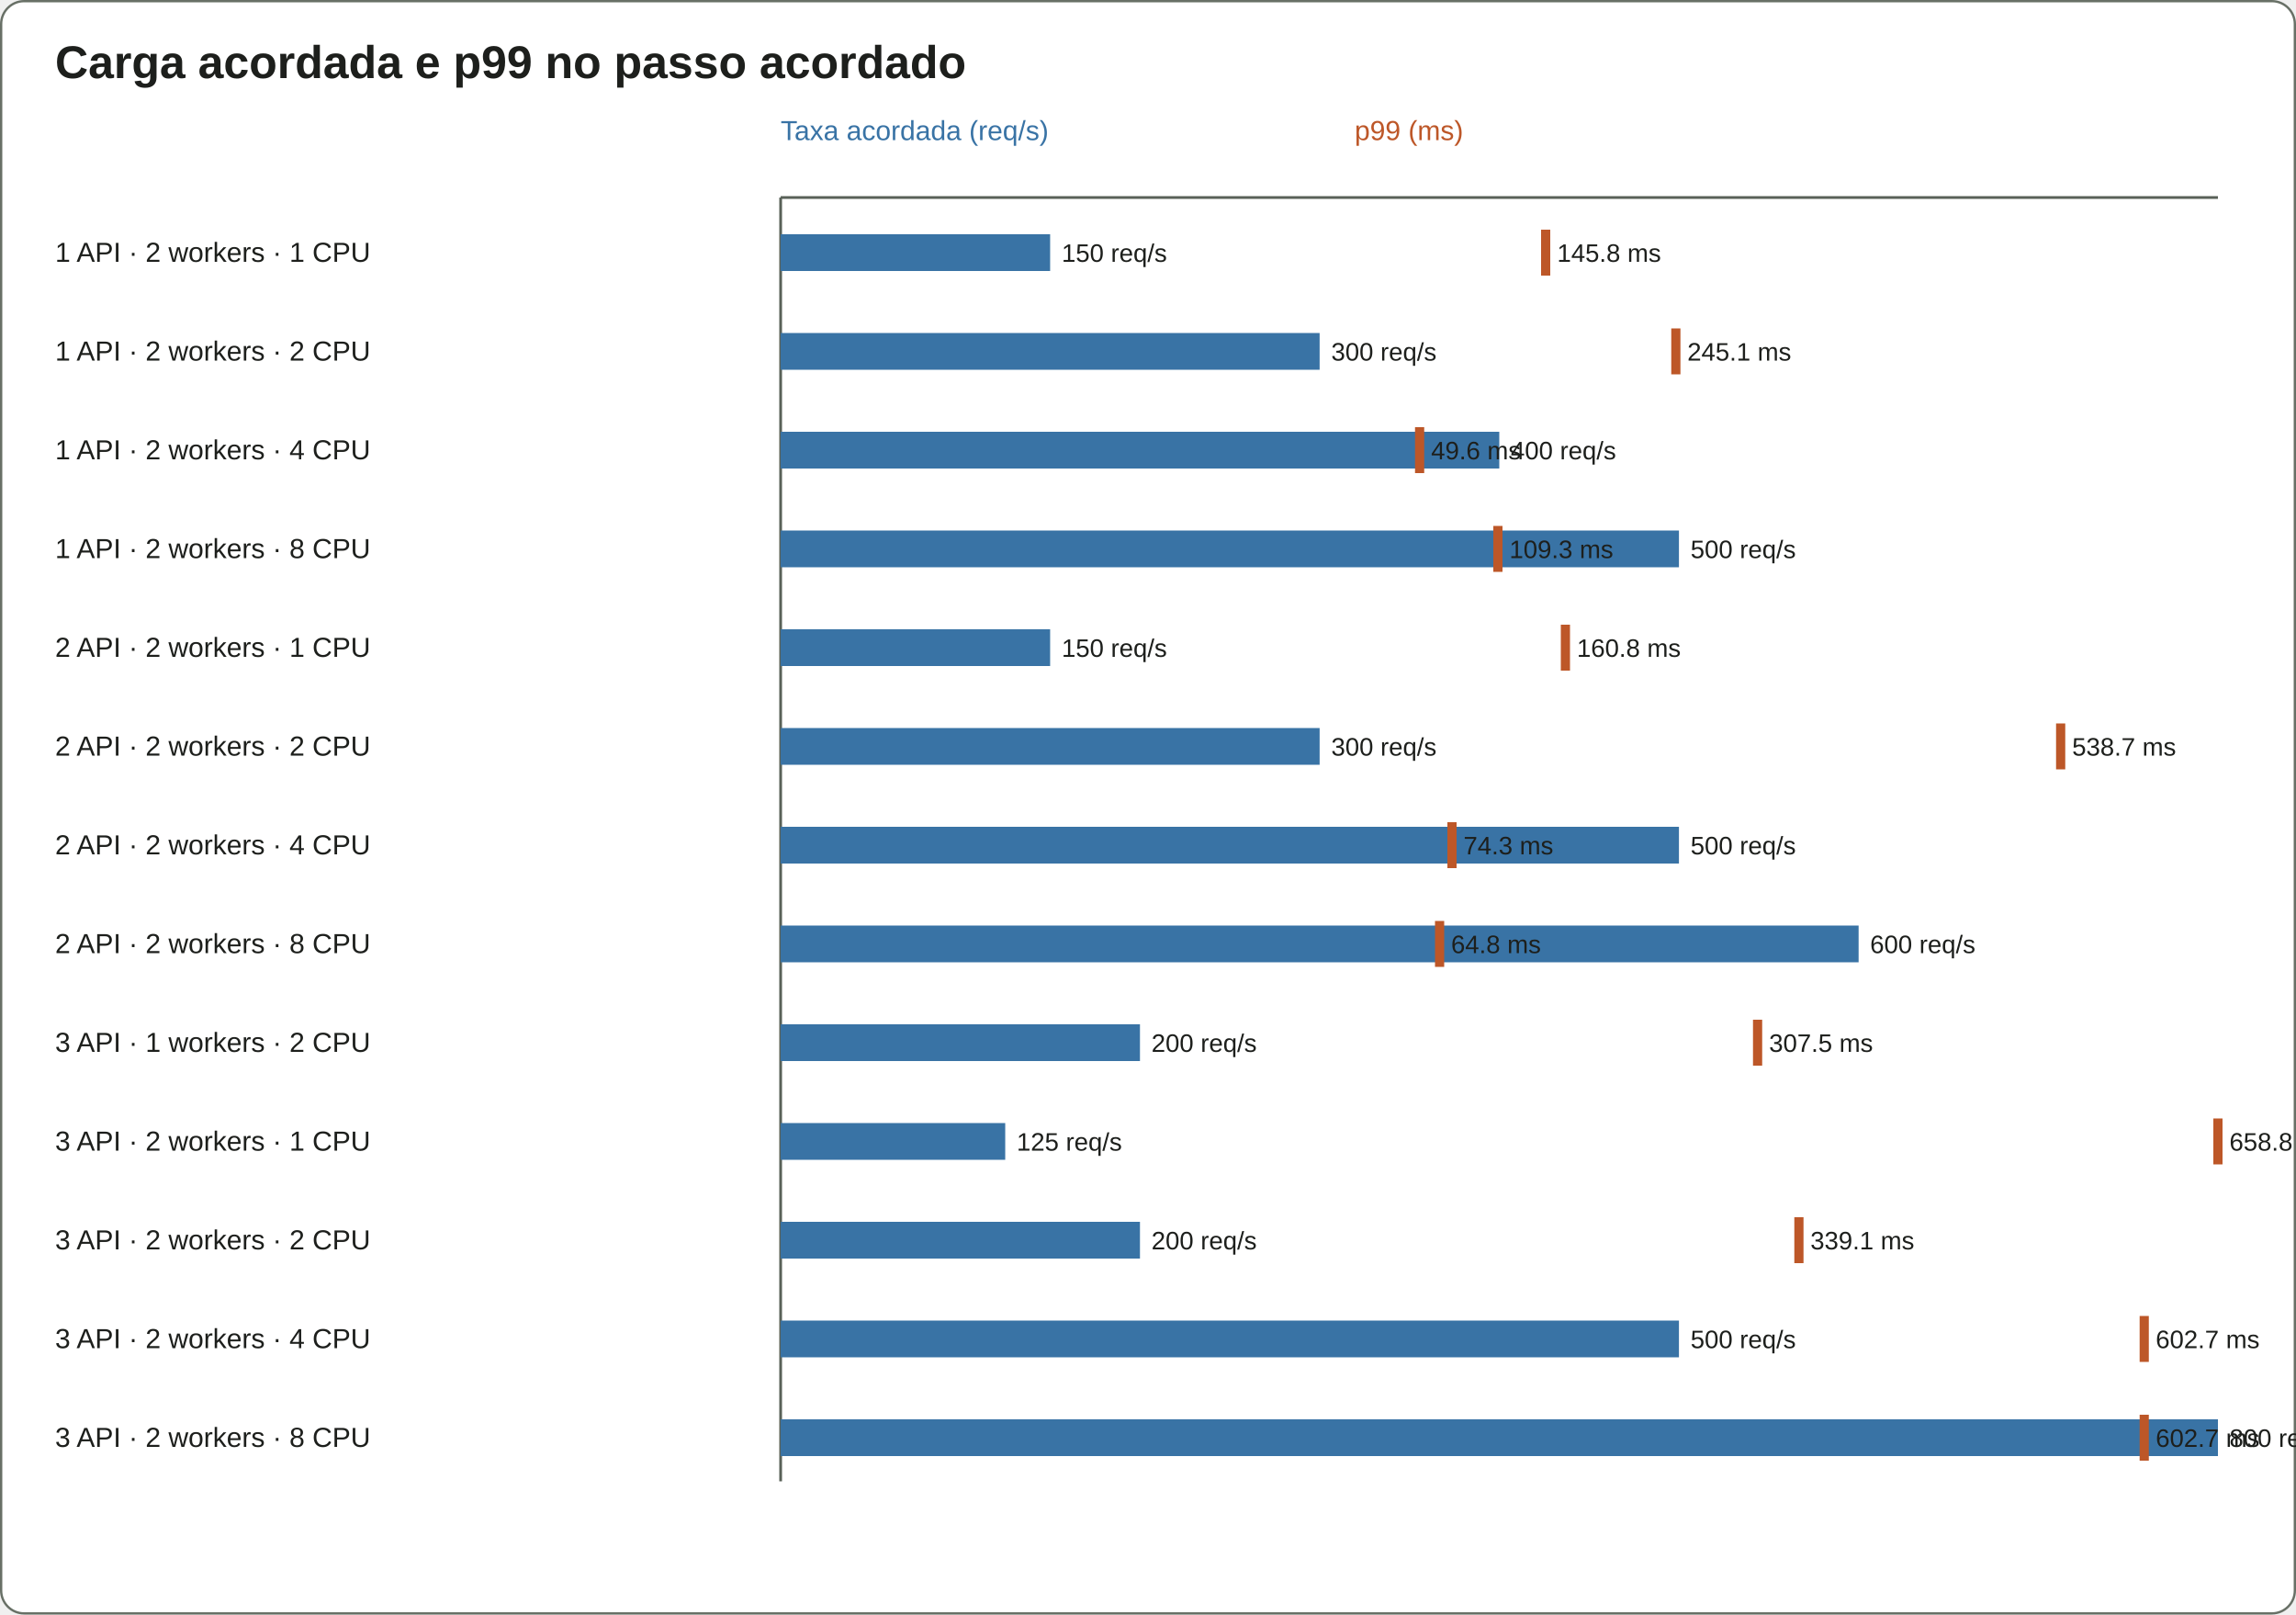
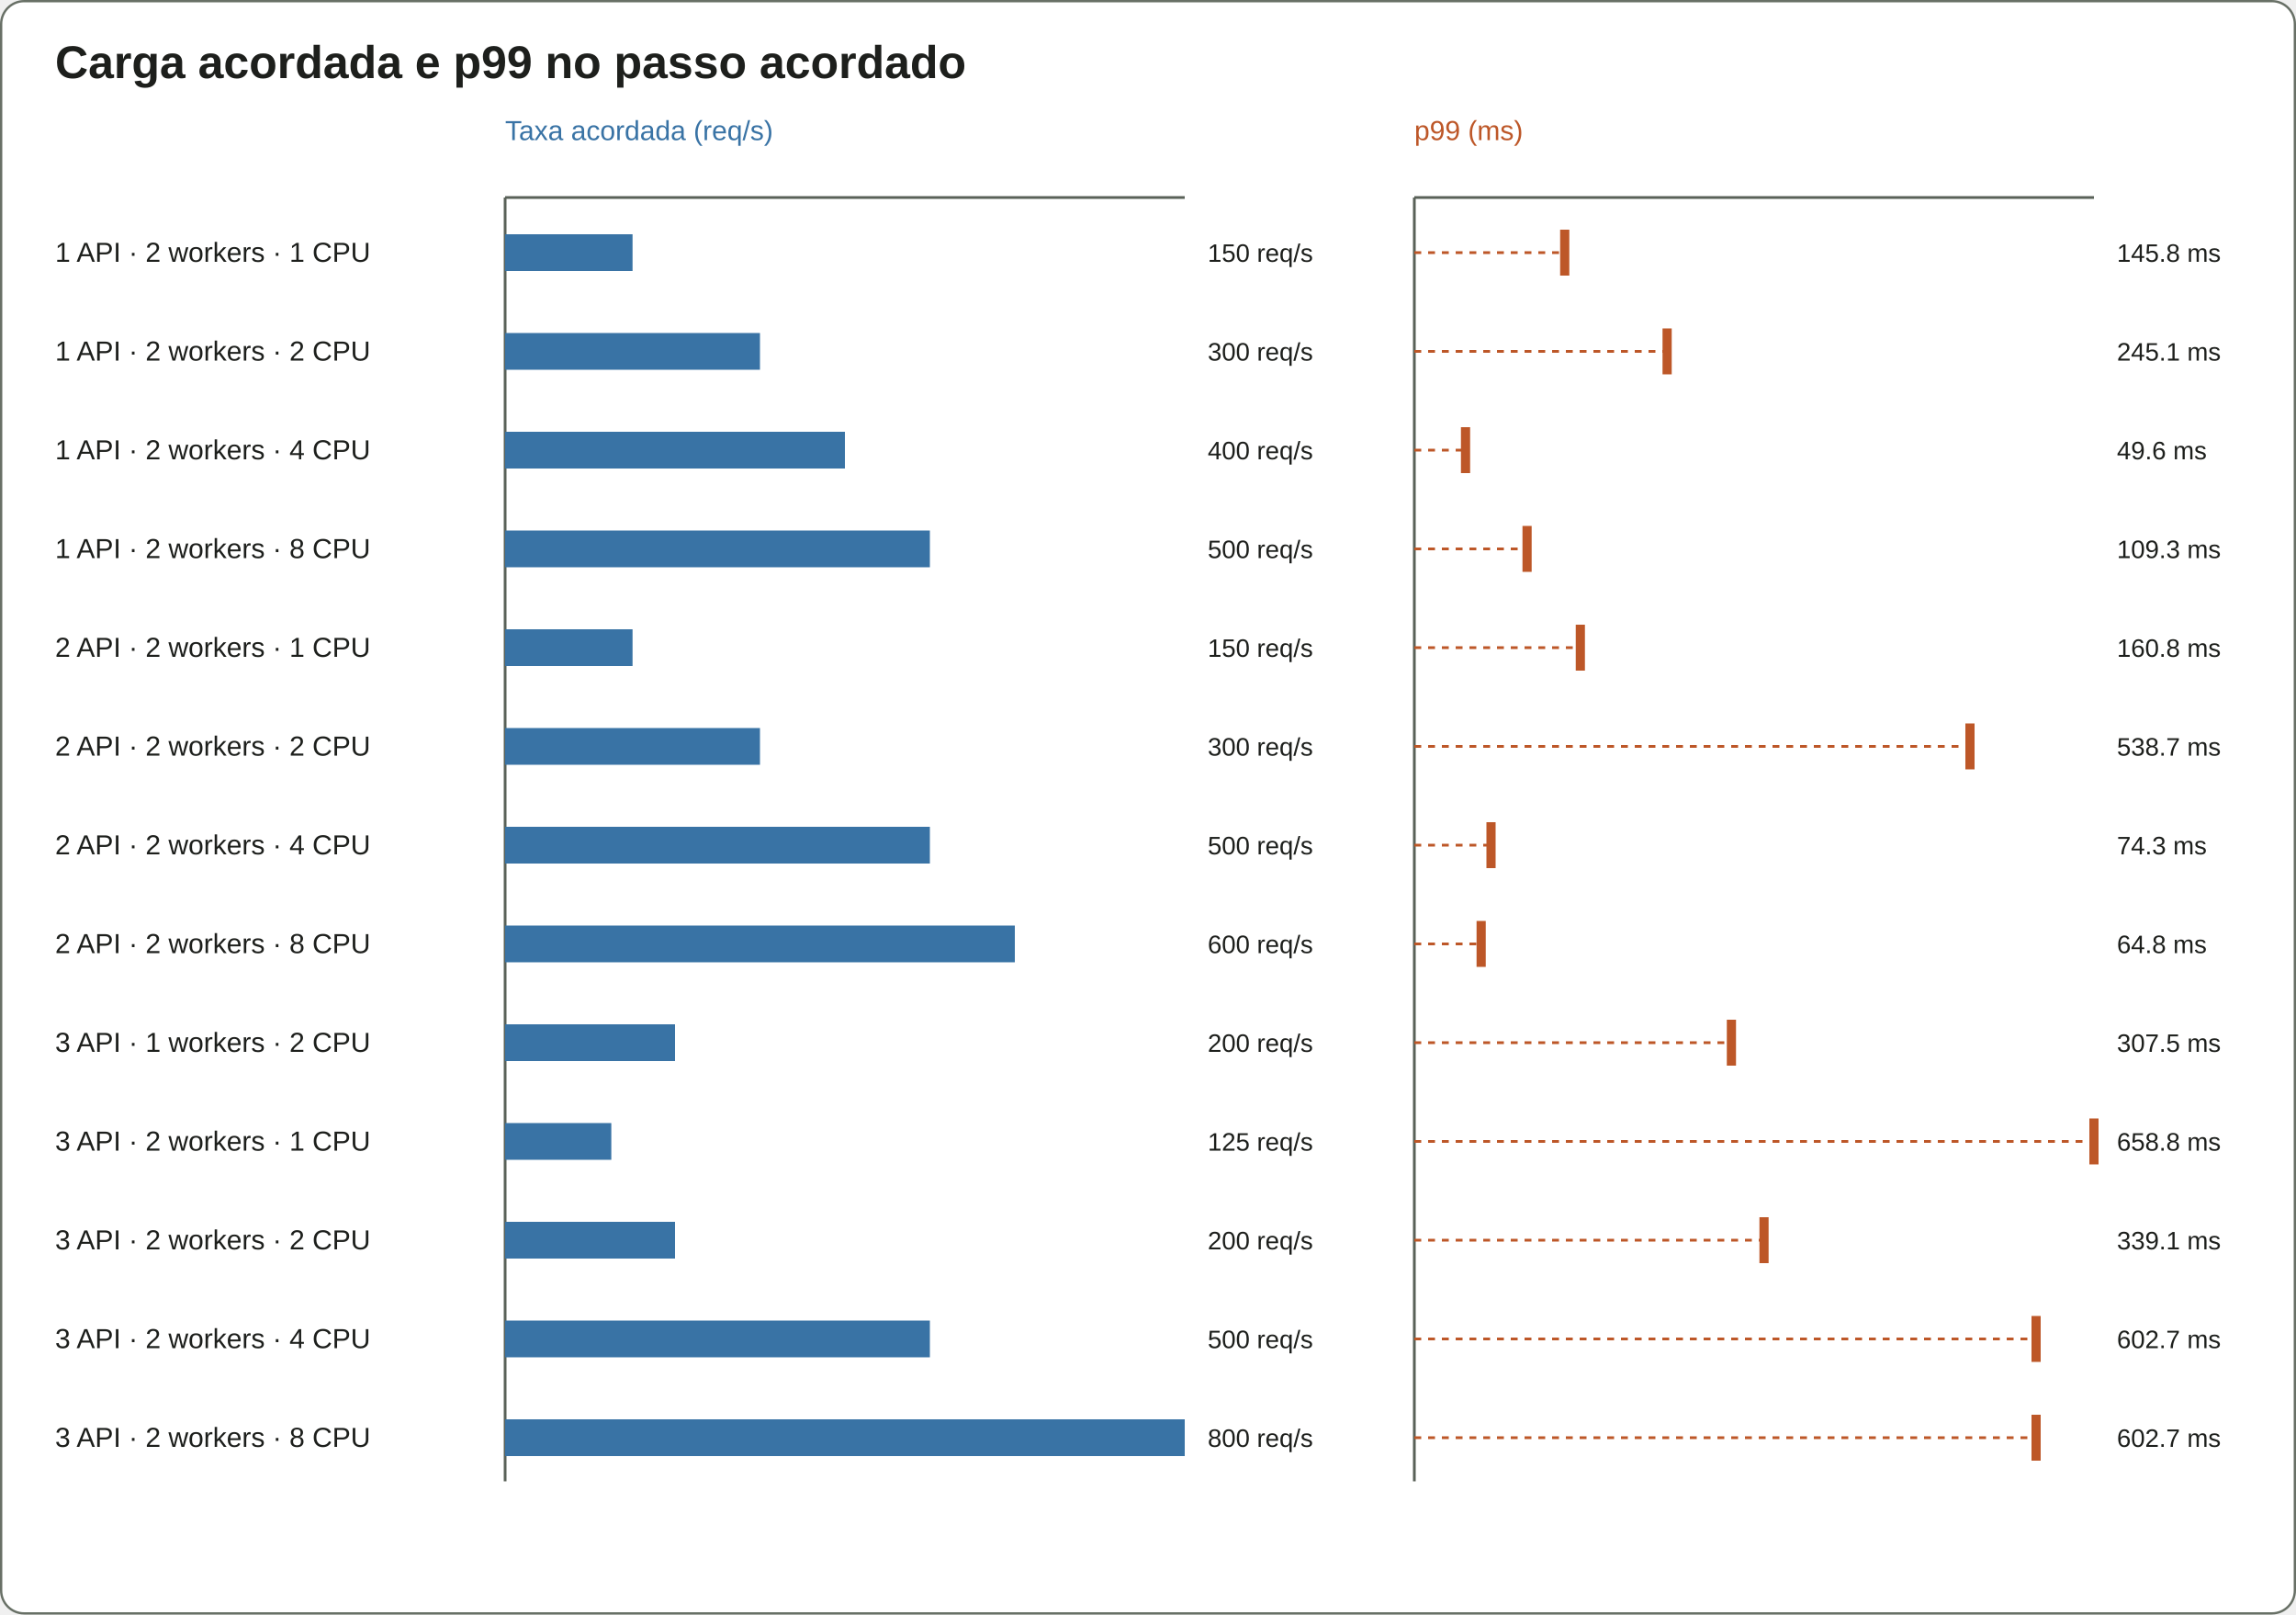
<svg xmlns="http://www.w3.org/2000/svg" width="1000" height="703" viewBox="0 0 1000 703" role="img" aria-label="Carga acordada e p99 no passo acordado" font-family="Arial, Helvetica, sans-serif">
  <rect x="0.5" y="0.5" width="999" height="702" rx="10" fill="#ffffff" stroke="#687066" />
  <text x="24" y="34" font-size="20" font-weight="700" fill="#1d1f1c">Carga acordada e p99 no passo acordado</text>
-   <text x="340.0" y="61.0" text-anchor="start" font-size="12" fill="#3973a5">Taxa acordada (req/s)</text>
-   <text x="590.0" y="61.0" text-anchor="start" font-size="12" fill="#bd5728">p99 (ms)</text>
-   <path d="M 340 86 H 966 M 340 86 V 645" fill="none" stroke="#596158" stroke-width="1.2" />
+   <text x="220.0" y="61.0" text-anchor="start" font-size="12" fill="#3973a5">Taxa acordada (req/s)</text>
+   <text x="616.0" y="61.0" text-anchor="start" font-size="12" fill="#bd5728">p99 (ms)</text>
+   <path d="M 220 86 H 516 M 220 86 V 645" fill="none" stroke="#596158" stroke-width="1.2" />
+   <path d="M 616 86 H 912 M 616 86 V 645" fill="none" stroke="#596158" stroke-width="1.2" />
  <text x="24.0" y="114.0" text-anchor="start" font-size="12" fill="#1d1f1c">1 API · 2 workers · 1 CPU</text>
-   <rect x="340" y="102" width="117.375" height="16" fill="#3973a5" />
-   <text x="462.4" y="114.0" text-anchor="start" font-size="11" fill="#1d1f1c">150 req/s</text>
-   <path d="M 673.2 100 V 120" stroke="#bd5728" stroke-width="4" />
-   <text x="678.2" y="114.0" text-anchor="start" font-size="11" fill="#1d1f1c">145.8 ms</text>
+   <rect x="220" y="102" width="55.5" height="16" fill="#3973a5" />
+   <text x="526.0" y="114.0" text-anchor="start" font-size="11" fill="#1d1f1c">150 req/s</text>
+   <line x1="616" y1="110" x2="681.5" y2="110" stroke="#bd5728" stroke-width="1.2" stroke-dasharray="3 3" />
+   <path d="M 681.5 100 V 120" stroke="#bd5728" stroke-width="4" />
+   <text x="922.0" y="114.0" text-anchor="start" font-size="11" fill="#1d1f1c">145.8 ms</text>
  <text x="24.0" y="157.0" text-anchor="start" font-size="12" fill="#1d1f1c">1 API · 2 workers · 2 CPU</text>
-   <rect x="340" y="145" width="234.75" height="16" fill="#3973a5" />
-   <text x="579.8" y="157.0" text-anchor="start" font-size="11" fill="#1d1f1c">300 req/s</text>
-   <path d="M 729.9 143 V 163" stroke="#bd5728" stroke-width="4" />
-   <text x="734.9" y="157.0" text-anchor="start" font-size="11" fill="#1d1f1c">245.1 ms</text>
+   <rect x="220" y="145" width="111" height="16" fill="#3973a5" />
+   <text x="526.0" y="157.0" text-anchor="start" font-size="11" fill="#1d1f1c">300 req/s</text>
+   <line x1="616" y1="153" x2="726.1" y2="153" stroke="#bd5728" stroke-width="1.2" stroke-dasharray="3 3" />
+   <path d="M 726.1 143 V 163" stroke="#bd5728" stroke-width="4" />
+   <text x="922.0" y="157.0" text-anchor="start" font-size="11" fill="#1d1f1c">245.1 ms</text>
  <text x="24.0" y="200.0" text-anchor="start" font-size="12" fill="#1d1f1c">1 API · 2 workers · 4 CPU</text>
-   <rect x="340" y="188" width="313" height="16" fill="#3973a5" />
-   <text x="658.0" y="200.0" text-anchor="start" font-size="11" fill="#1d1f1c">400 req/s</text>
-   <path d="M 618.3 186 V 206" stroke="#bd5728" stroke-width="4" />
-   <text x="623.3" y="200.0" text-anchor="start" font-size="11" fill="#1d1f1c">49.6 ms</text>
+   <rect x="220" y="188" width="148" height="16" fill="#3973a5" />
+   <text x="526.0" y="200.0" text-anchor="start" font-size="11" fill="#1d1f1c">400 req/s</text>
+   <line x1="616" y1="196" x2="638.3" y2="196" stroke="#bd5728" stroke-width="1.2" stroke-dasharray="3 3" />
+   <path d="M 638.3 186 V 206" stroke="#bd5728" stroke-width="4" />
+   <text x="922.0" y="200.0" text-anchor="start" font-size="11" fill="#1d1f1c">49.6 ms</text>
  <text x="24.0" y="243.0" text-anchor="start" font-size="12" fill="#1d1f1c">1 API · 2 workers · 8 CPU</text>
-   <rect x="340" y="231" width="391.25" height="16" fill="#3973a5" />
-   <text x="736.3" y="243.0" text-anchor="start" font-size="11" fill="#1d1f1c">500 req/s</text>
-   <path d="M 652.4 229 V 249" stroke="#bd5728" stroke-width="4" />
-   <text x="657.4" y="243.0" text-anchor="start" font-size="11" fill="#1d1f1c">109.3 ms</text>
+   <rect x="220" y="231" width="185" height="16" fill="#3973a5" />
+   <text x="526.0" y="243.0" text-anchor="start" font-size="11" fill="#1d1f1c">500 req/s</text>
+   <line x1="616" y1="239" x2="665.1" y2="239" stroke="#bd5728" stroke-width="1.2" stroke-dasharray="3 3" />
+   <path d="M 665.1 229 V 249" stroke="#bd5728" stroke-width="4" />
+   <text x="922.0" y="243.0" text-anchor="start" font-size="11" fill="#1d1f1c">109.3 ms</text>
  <text x="24.0" y="286.0" text-anchor="start" font-size="12" fill="#1d1f1c">2 API · 2 workers · 1 CPU</text>
-   <rect x="340" y="274" width="117.375" height="16" fill="#3973a5" />
-   <text x="462.4" y="286.0" text-anchor="start" font-size="11" fill="#1d1f1c">150 req/s</text>
-   <path d="M 681.8 272 V 292" stroke="#bd5728" stroke-width="4" />
-   <text x="686.8" y="286.0" text-anchor="start" font-size="11" fill="#1d1f1c">160.8 ms</text>
+   <rect x="220" y="274" width="55.5" height="16" fill="#3973a5" />
+   <text x="526.0" y="286.0" text-anchor="start" font-size="11" fill="#1d1f1c">150 req/s</text>
+   <line x1="616" y1="282" x2="688.3" y2="282" stroke="#bd5728" stroke-width="1.2" stroke-dasharray="3 3" />
+   <path d="M 688.3 272 V 292" stroke="#bd5728" stroke-width="4" />
+   <text x="922.0" y="286.0" text-anchor="start" font-size="11" fill="#1d1f1c">160.8 ms</text>
  <text x="24.0" y="329.0" text-anchor="start" font-size="12" fill="#1d1f1c">2 API · 2 workers · 2 CPU</text>
-   <rect x="340" y="317" width="234.75" height="16" fill="#3973a5" />
-   <text x="579.8" y="329.0" text-anchor="start" font-size="11" fill="#1d1f1c">300 req/s</text>
-   <path d="M 897.5 315 V 335" stroke="#bd5728" stroke-width="4" />
-   <text x="902.5" y="329.0" text-anchor="start" font-size="11" fill="#1d1f1c">538.7 ms</text>
+   <rect x="220" y="317" width="111" height="16" fill="#3973a5" />
+   <text x="526.0" y="329.0" text-anchor="start" font-size="11" fill="#1d1f1c">300 req/s</text>
+   <line x1="616" y1="325" x2="858.0" y2="325" stroke="#bd5728" stroke-width="1.2" stroke-dasharray="3 3" />
+   <path d="M 858.0 315 V 335" stroke="#bd5728" stroke-width="4" />
+   <text x="922.0" y="329.0" text-anchor="start" font-size="11" fill="#1d1f1c">538.7 ms</text>
  <text x="24.0" y="372.0" text-anchor="start" font-size="12" fill="#1d1f1c">2 API · 2 workers · 4 CPU</text>
-   <rect x="340" y="360" width="391.25" height="16" fill="#3973a5" />
-   <text x="736.3" y="372.0" text-anchor="start" font-size="11" fill="#1d1f1c">500 req/s</text>
-   <path d="M 632.4 358 V 378" stroke="#bd5728" stroke-width="4" />
-   <text x="637.4" y="372.0" text-anchor="start" font-size="11" fill="#1d1f1c">74.3 ms</text>
+   <rect x="220" y="360" width="185" height="16" fill="#3973a5" />
+   <text x="526.0" y="372.0" text-anchor="start" font-size="11" fill="#1d1f1c">500 req/s</text>
+   <line x1="616" y1="368" x2="649.4" y2="368" stroke="#bd5728" stroke-width="1.2" stroke-dasharray="3 3" />
+   <path d="M 649.4 358 V 378" stroke="#bd5728" stroke-width="4" />
+   <text x="922.0" y="372.0" text-anchor="start" font-size="11" fill="#1d1f1c">74.3 ms</text>
  <text x="24.0" y="415.0" text-anchor="start" font-size="12" fill="#1d1f1c">2 API · 2 workers · 8 CPU</text>
-   <rect x="340" y="403" width="469.5" height="16" fill="#3973a5" />
-   <text x="814.5" y="415.0" text-anchor="start" font-size="11" fill="#1d1f1c">600 req/s</text>
-   <path d="M 627.0 401 V 421" stroke="#bd5728" stroke-width="4" />
-   <text x="632.0" y="415.0" text-anchor="start" font-size="11" fill="#1d1f1c">64.8 ms</text>
+   <rect x="220" y="403" width="222" height="16" fill="#3973a5" />
+   <text x="526.0" y="415.0" text-anchor="start" font-size="11" fill="#1d1f1c">600 req/s</text>
+   <line x1="616" y1="411" x2="645.1" y2="411" stroke="#bd5728" stroke-width="1.2" stroke-dasharray="3 3" />
+   <path d="M 645.1 401 V 421" stroke="#bd5728" stroke-width="4" />
+   <text x="922.0" y="415.0" text-anchor="start" font-size="11" fill="#1d1f1c">64.8 ms</text>
  <text x="24.0" y="458.0" text-anchor="start" font-size="12" fill="#1d1f1c">3 API · 1 workers · 2 CPU</text>
-   <rect x="340" y="446" width="156.5" height="16" fill="#3973a5" />
-   <text x="501.5" y="458.0" text-anchor="start" font-size="11" fill="#1d1f1c">200 req/s</text>
-   <path d="M 765.5 444 V 464" stroke="#bd5728" stroke-width="4" />
-   <text x="770.5" y="458.0" text-anchor="start" font-size="11" fill="#1d1f1c">307.5 ms</text>
+   <rect x="220" y="446" width="74" height="16" fill="#3973a5" />
+   <text x="526.0" y="458.0" text-anchor="start" font-size="11" fill="#1d1f1c">200 req/s</text>
+   <line x1="616" y1="454" x2="754.1" y2="454" stroke="#bd5728" stroke-width="1.2" stroke-dasharray="3 3" />
+   <path d="M 754.1 444 V 464" stroke="#bd5728" stroke-width="4" />
+   <text x="922.0" y="458.0" text-anchor="start" font-size="11" fill="#1d1f1c">307.5 ms</text>
  <text x="24.0" y="501.0" text-anchor="start" font-size="12" fill="#1d1f1c">3 API · 2 workers · 1 CPU</text>
-   <rect x="340" y="489" width="97.812" height="16" fill="#3973a5" />
-   <text x="442.8" y="501.0" text-anchor="start" font-size="11" fill="#1d1f1c">125 req/s</text>
-   <path d="M 966.0 487 V 507" stroke="#bd5728" stroke-width="4" />
-   <text x="971.0" y="501.0" text-anchor="start" font-size="11" fill="#1d1f1c">658.8 ms</text>
+   <rect x="220" y="489" width="46.25" height="16" fill="#3973a5" />
+   <text x="526.0" y="501.0" text-anchor="start" font-size="11" fill="#1d1f1c">125 req/s</text>
+   <line x1="616" y1="497" x2="912.0" y2="497" stroke="#bd5728" stroke-width="1.2" stroke-dasharray="3 3" />
+   <path d="M 912.0 487 V 507" stroke="#bd5728" stroke-width="4" />
+   <text x="922.0" y="501.0" text-anchor="start" font-size="11" fill="#1d1f1c">658.8 ms</text>
  <text x="24.0" y="544.0" text-anchor="start" font-size="12" fill="#1d1f1c">3 API · 2 workers · 2 CPU</text>
-   <rect x="340" y="532" width="156.5" height="16" fill="#3973a5" />
-   <text x="501.5" y="544.0" text-anchor="start" font-size="11" fill="#1d1f1c">200 req/s</text>
-   <path d="M 783.5 530 V 550" stroke="#bd5728" stroke-width="4" />
-   <text x="788.5" y="544.0" text-anchor="start" font-size="11" fill="#1d1f1c">339.1 ms</text>
+   <rect x="220" y="532" width="74" height="16" fill="#3973a5" />
+   <text x="526.0" y="544.0" text-anchor="start" font-size="11" fill="#1d1f1c">200 req/s</text>
+   <line x1="616" y1="540" x2="768.3" y2="540" stroke="#bd5728" stroke-width="1.2" stroke-dasharray="3 3" />
+   <path d="M 768.3 530 V 550" stroke="#bd5728" stroke-width="4" />
+   <text x="922.0" y="544.0" text-anchor="start" font-size="11" fill="#1d1f1c">339.1 ms</text>
  <text x="24.0" y="587.0" text-anchor="start" font-size="12" fill="#1d1f1c">3 API · 2 workers · 4 CPU</text>
-   <rect x="340" y="575" width="391.25" height="16" fill="#3973a5" />
-   <text x="736.3" y="587.0" text-anchor="start" font-size="11" fill="#1d1f1c">500 req/s</text>
-   <path d="M 933.9 573 V 593" stroke="#bd5728" stroke-width="4" />
-   <text x="938.9" y="587.0" text-anchor="start" font-size="11" fill="#1d1f1c">602.7 ms</text>
+   <rect x="220" y="575" width="185" height="16" fill="#3973a5" />
+   <text x="526.0" y="587.0" text-anchor="start" font-size="11" fill="#1d1f1c">500 req/s</text>
+   <line x1="616" y1="583" x2="886.8" y2="583" stroke="#bd5728" stroke-width="1.2" stroke-dasharray="3 3" />
+   <path d="M 886.8 573 V 593" stroke="#bd5728" stroke-width="4" />
+   <text x="922.0" y="587.0" text-anchor="start" font-size="11" fill="#1d1f1c">602.7 ms</text>
  <text x="24.0" y="630.0" text-anchor="start" font-size="12" fill="#1d1f1c">3 API · 2 workers · 8 CPU</text>
-   <rect x="340" y="618" width="626" height="16" fill="#3973a5" />
-   <text x="971.0" y="630.0" text-anchor="start" font-size="11" fill="#1d1f1c">800 req/s</text>
-   <path d="M 933.9 616 V 636" stroke="#bd5728" stroke-width="4" />
-   <text x="938.9" y="630.0" text-anchor="start" font-size="11" fill="#1d1f1c">602.7 ms</text>
+   <rect x="220" y="618" width="296" height="16" fill="#3973a5" />
+   <text x="526.0" y="630.0" text-anchor="start" font-size="11" fill="#1d1f1c">800 req/s</text>
+   <line x1="616" y1="626" x2="886.8" y2="626" stroke="#bd5728" stroke-width="1.2" stroke-dasharray="3 3" />
+   <path d="M 886.8 616 V 636" stroke="#bd5728" stroke-width="4" />
+   <text x="922.0" y="630.0" text-anchor="start" font-size="11" fill="#1d1f1c">602.7 ms</text>
</svg>
